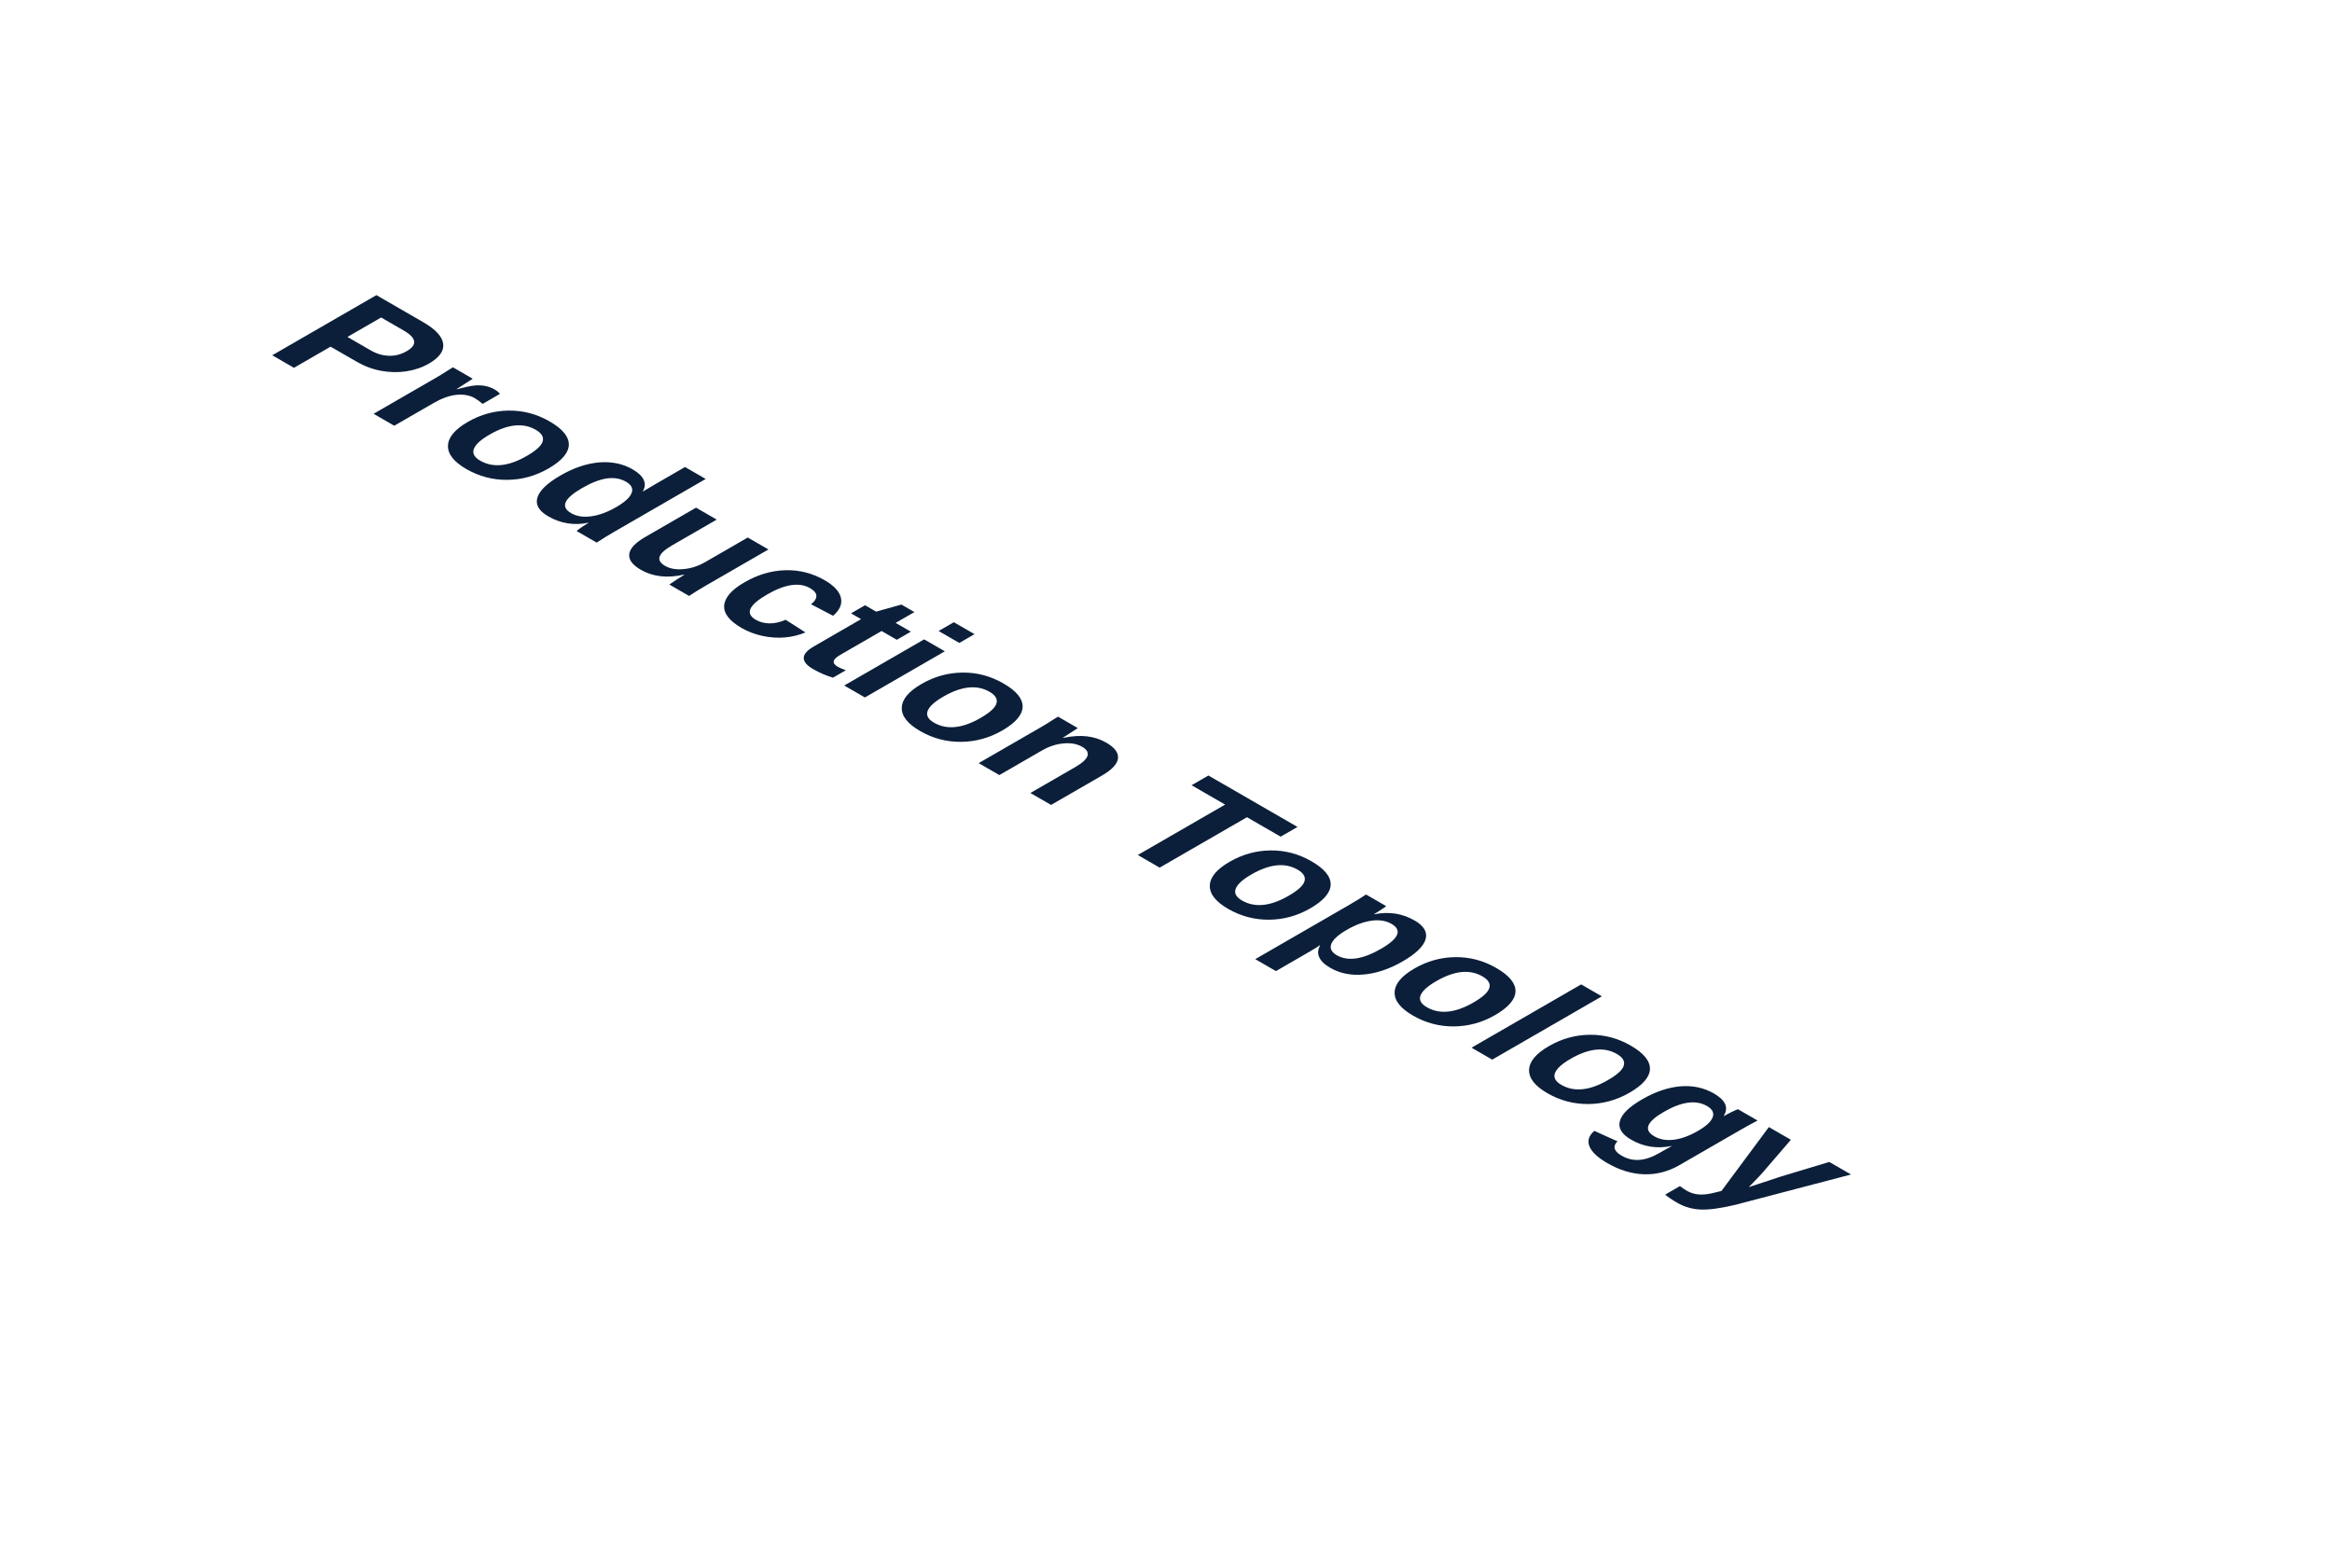
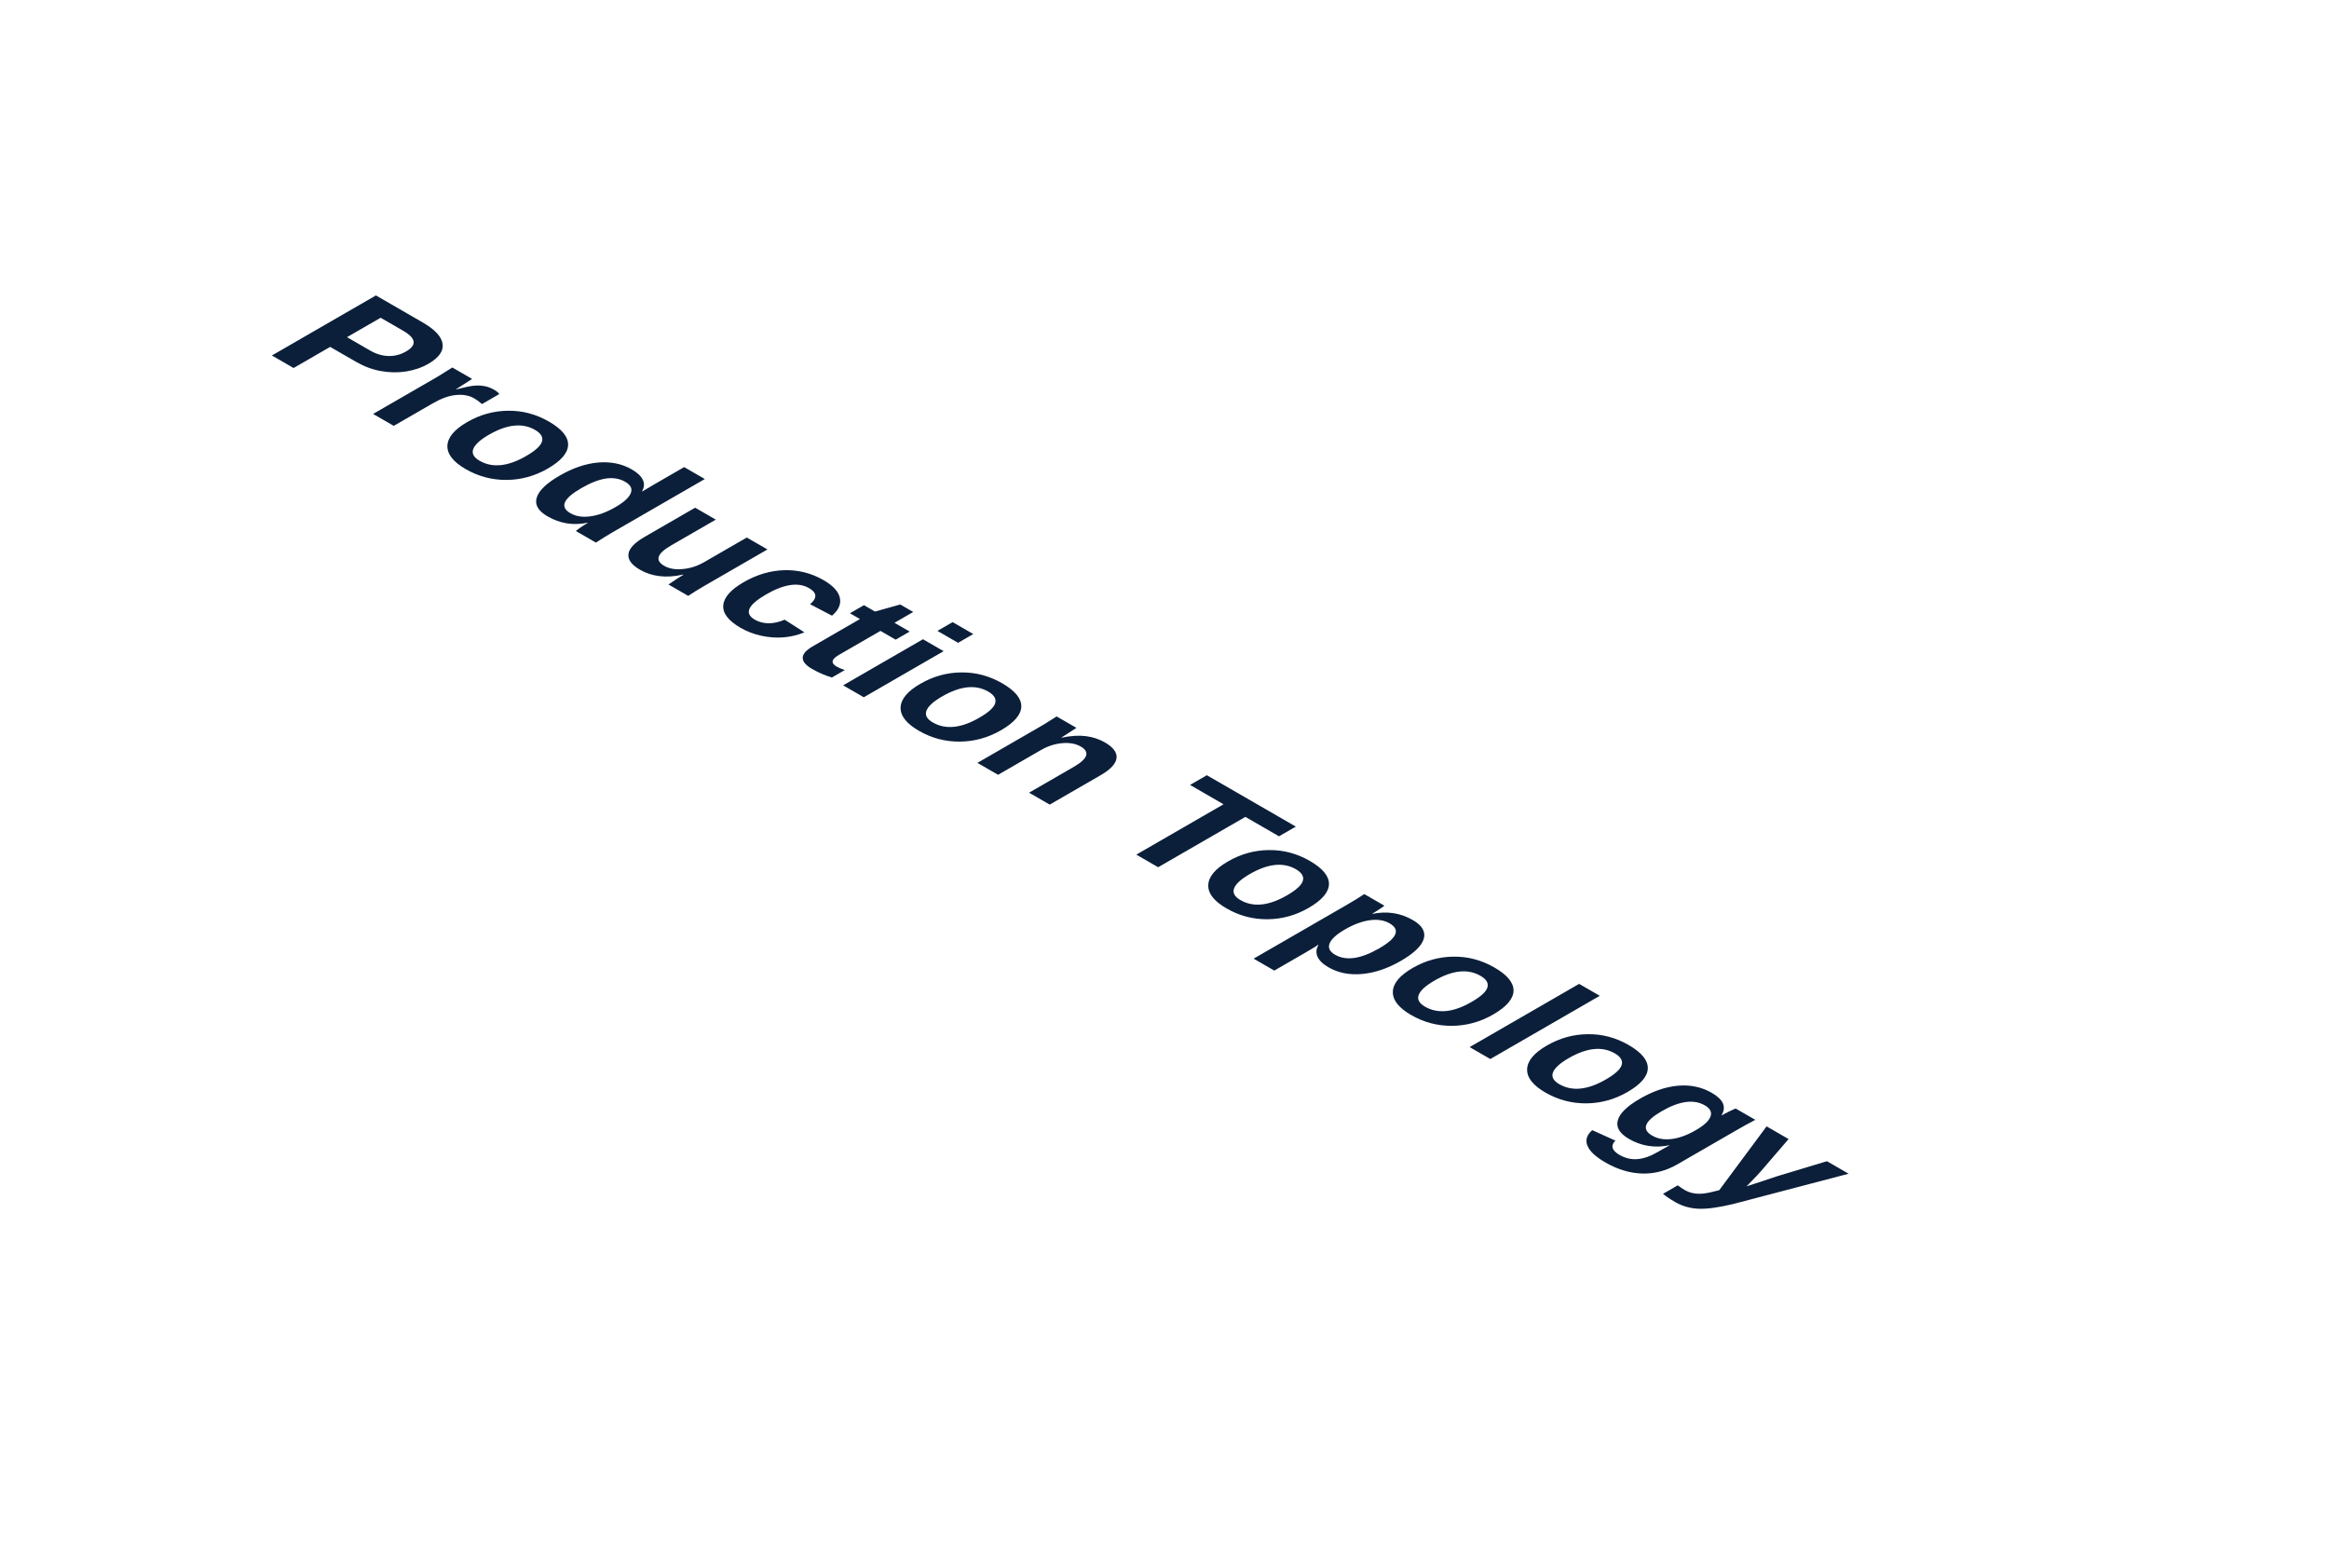
- <svg xmlns="http://www.w3.org/2000/svg" viewBox="0 0 213.58 143.60" width="213.58" height="143.60">
+ <svg xmlns="http://www.w3.org/2000/svg" viewBox="0 0 213.58 143.60" width="214" height="144">
  <g data-face="iso-text" transform="matrix(0.866 0.5 -0.866 0.5 24.00 32.00)">
    <text x="0" y="0" font-family="Helvetica Neue, Arial, sans-serif" font-size="16.00" font-weight="600" fill="#0B1F3A">Production Topology</text>
  </g>
</svg>
